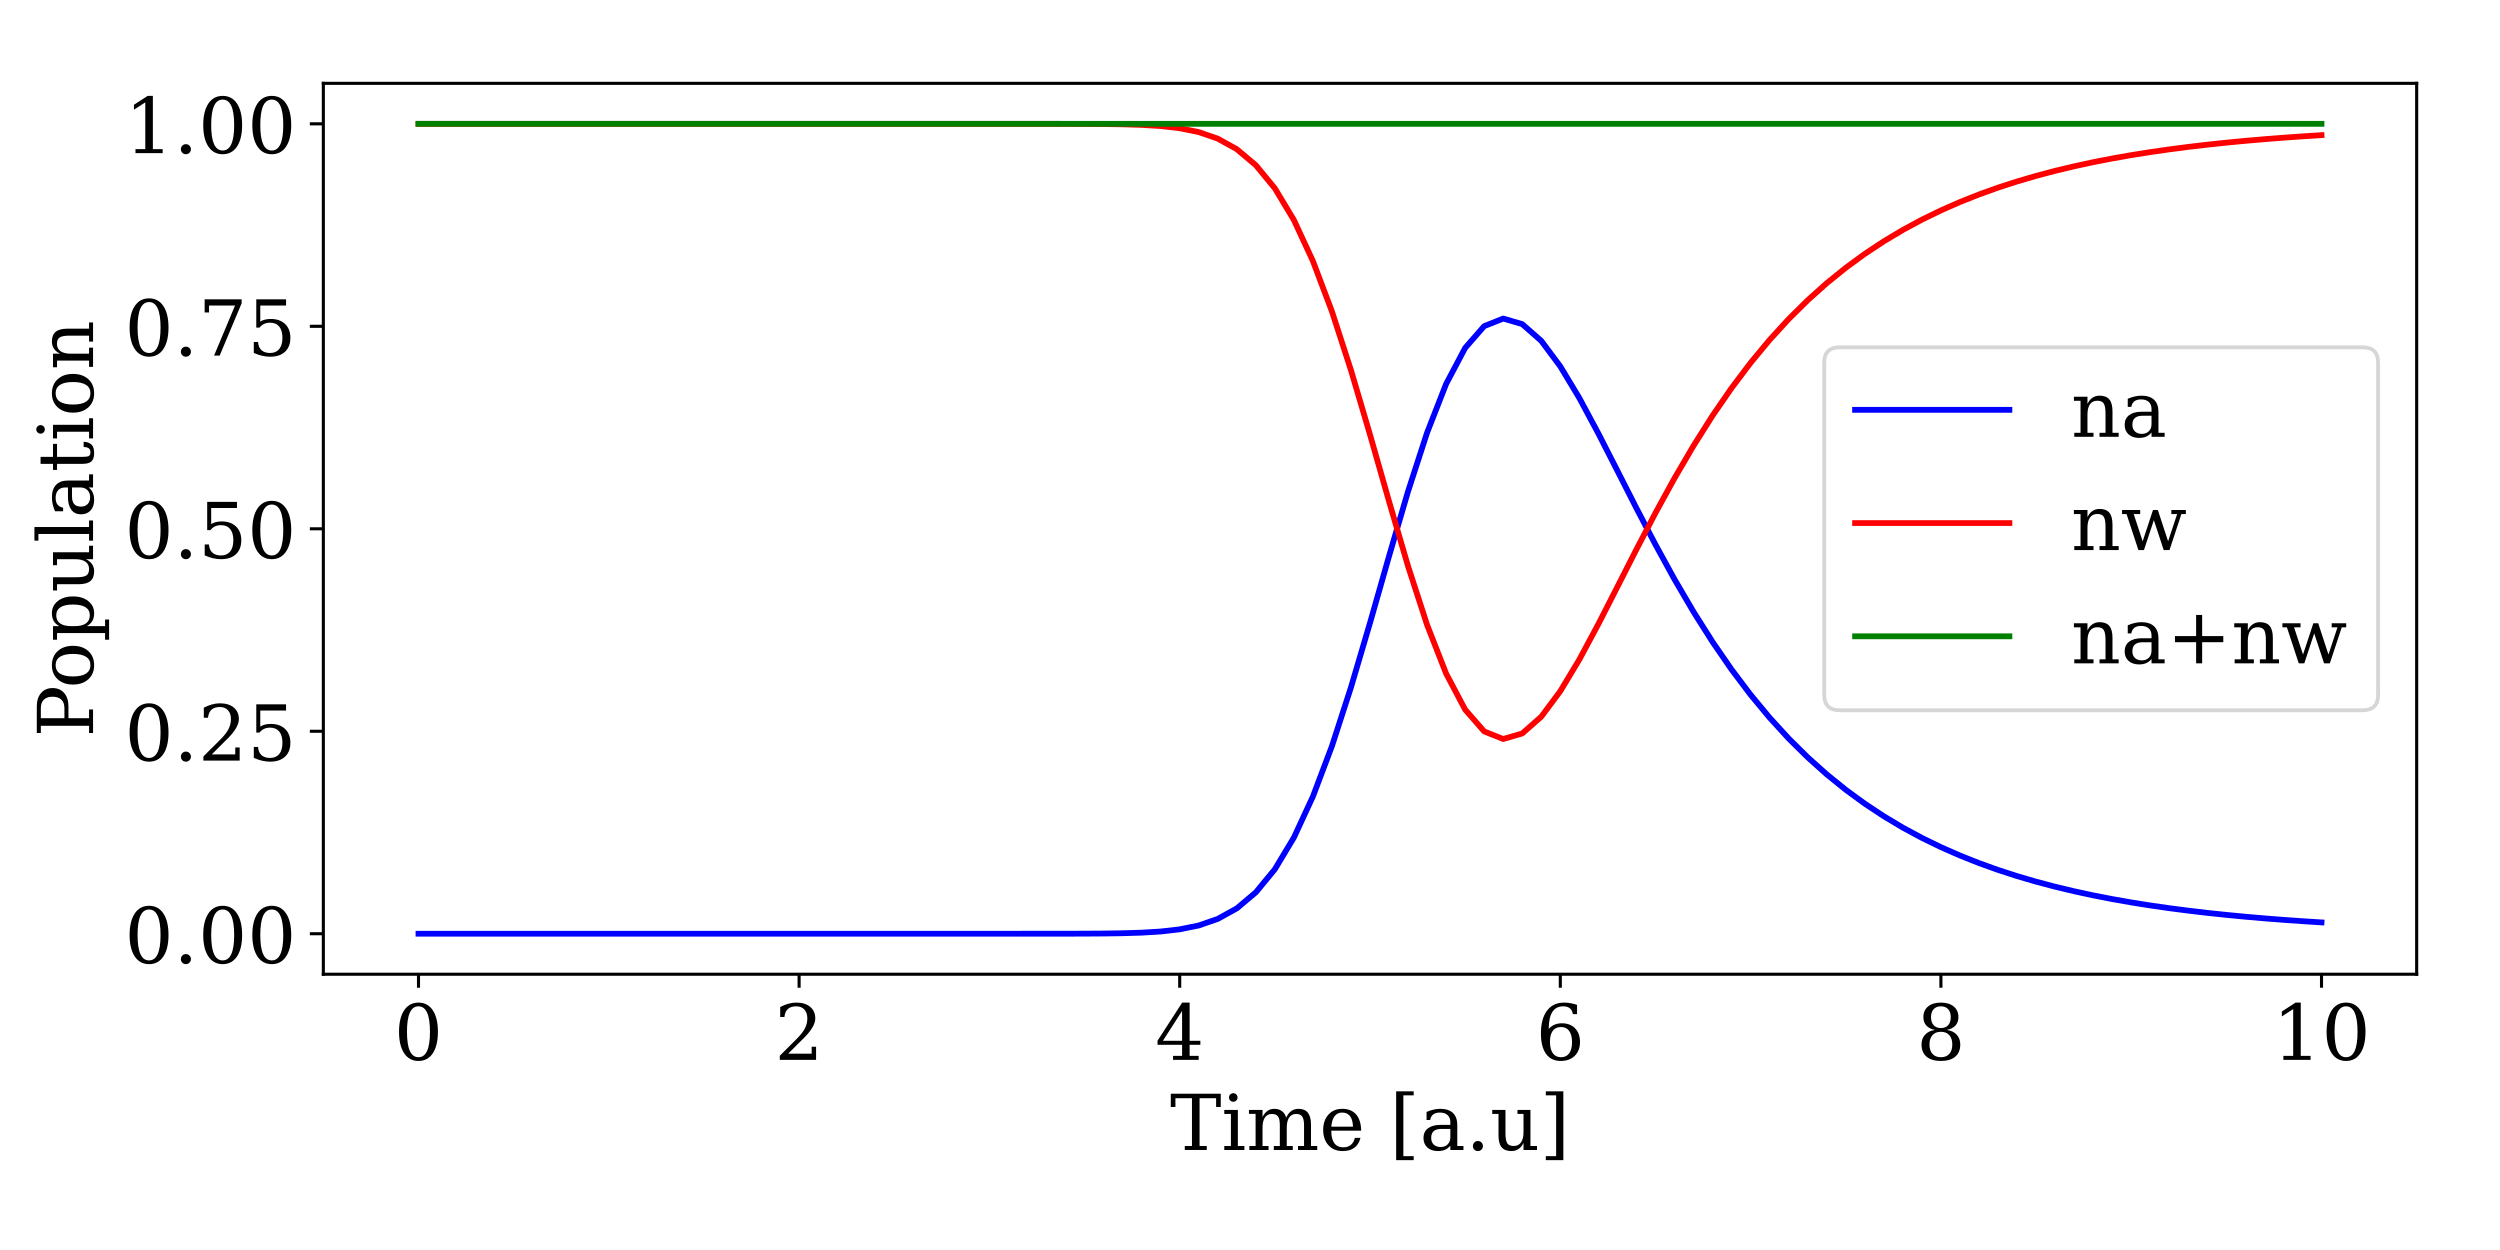
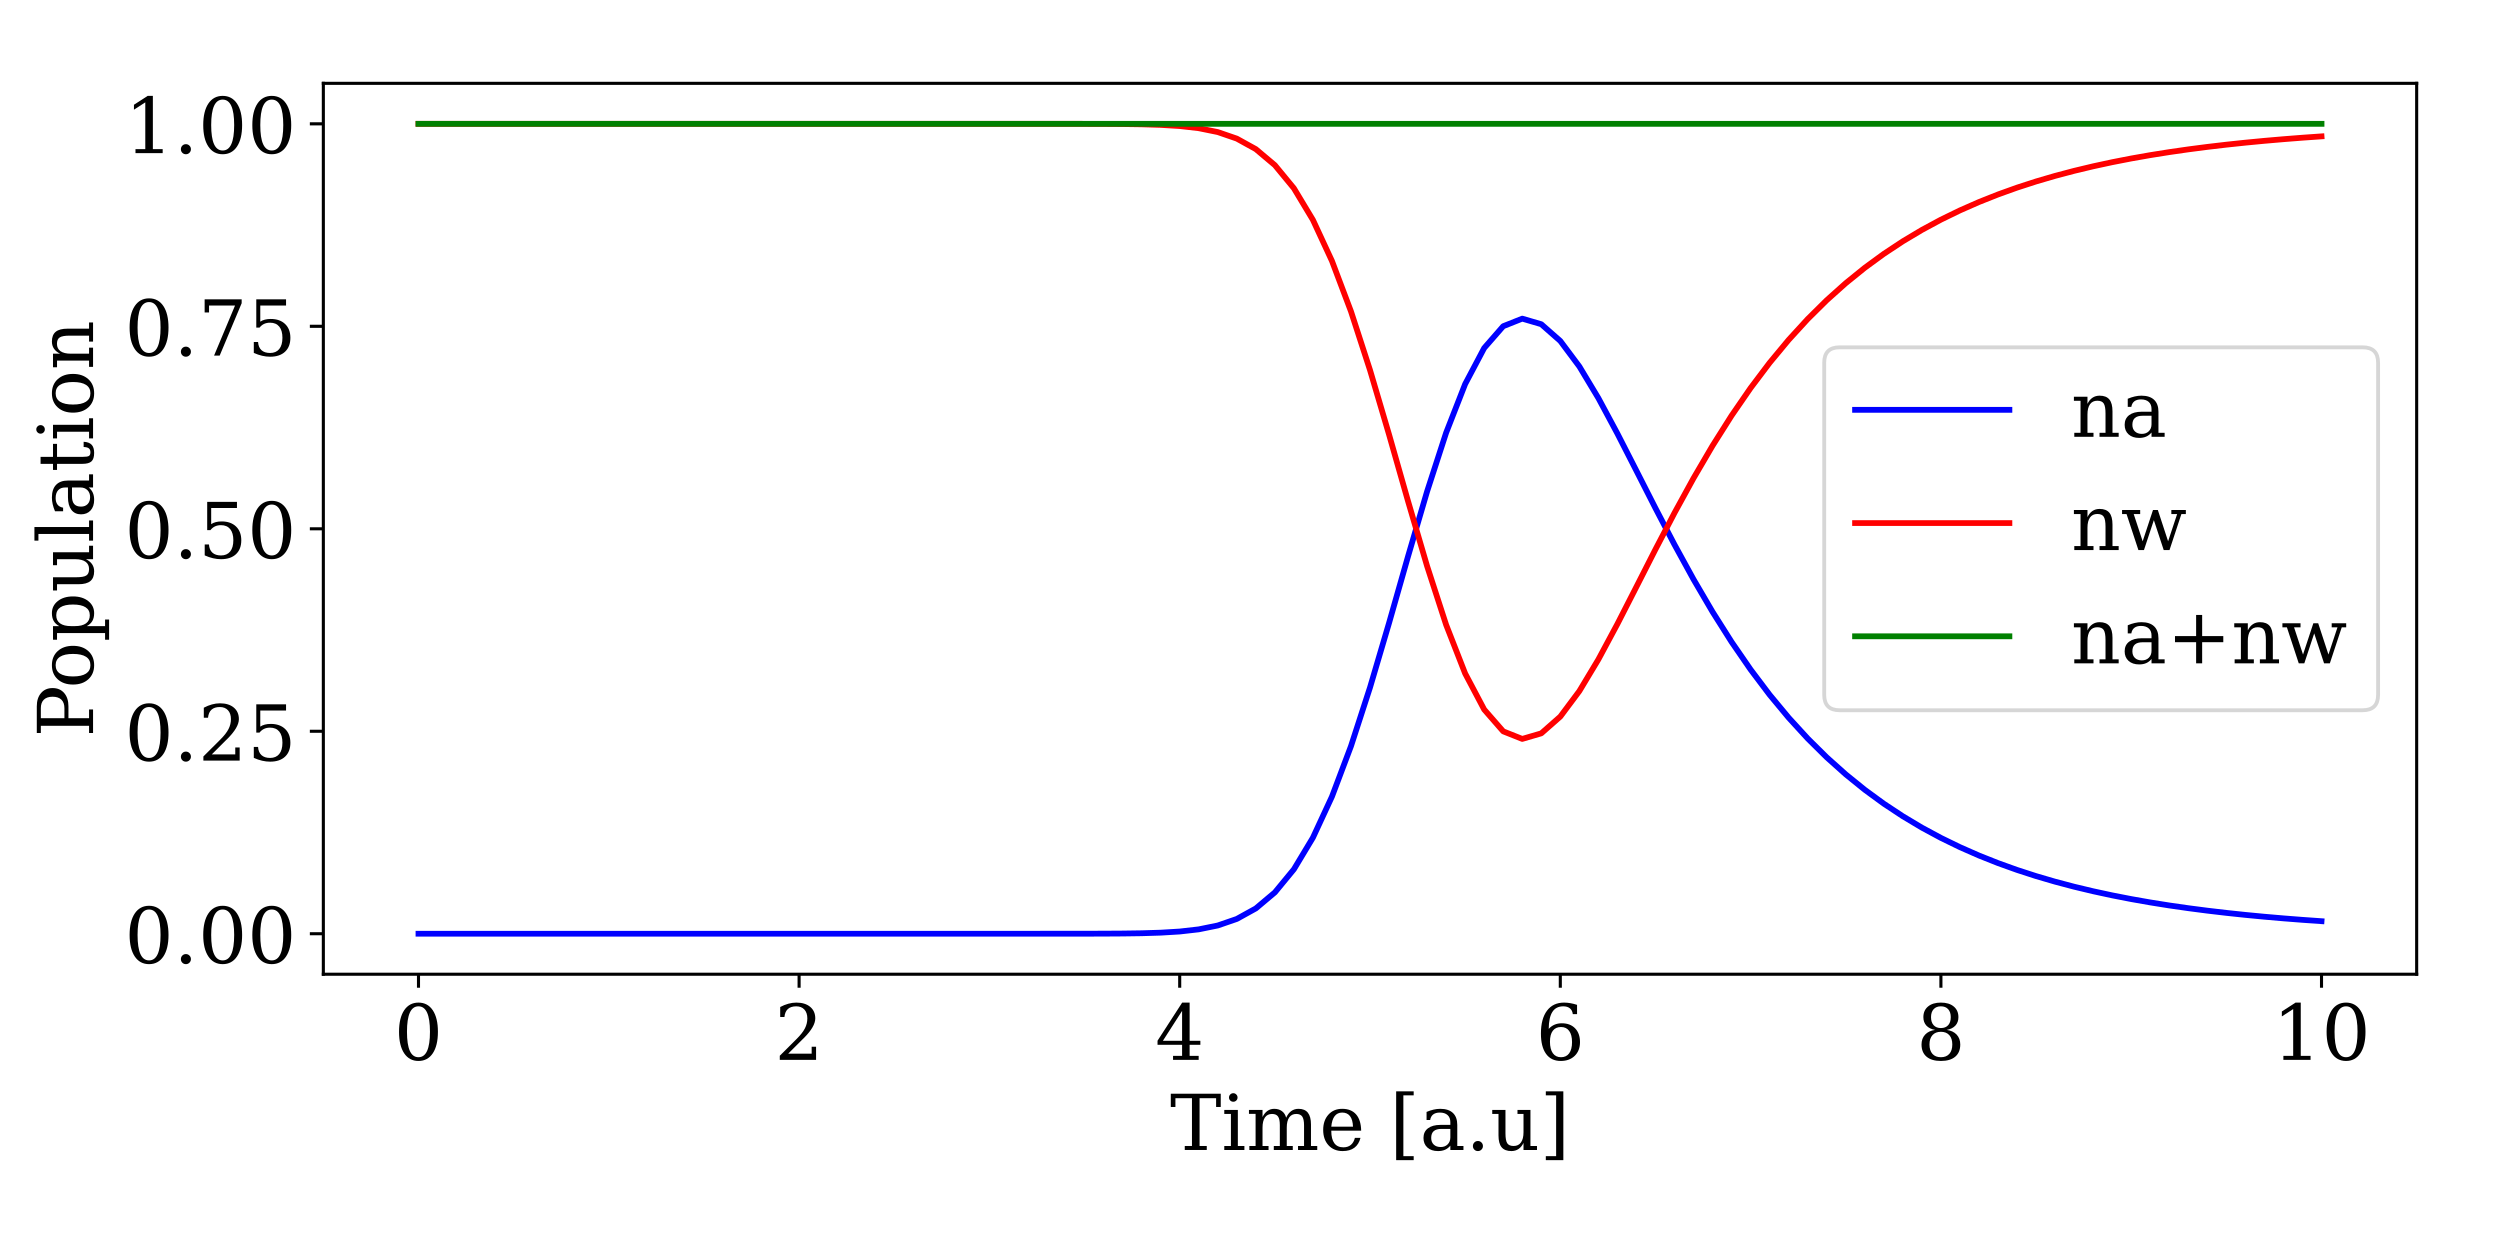
<svg xmlns="http://www.w3.org/2000/svg" xmlns:xlink="http://www.w3.org/1999/xlink" width="648pt" height="324pt" viewBox="0 0 648 324" version="1.1">
  <defs>
    <style type="text/css">*{stroke-linejoin: round; stroke-linecap: butt}</style>
  </defs>
  <g id="figure_1">
    <g id="patch_1">
      <path d="M 0 324  L 648 324  L 648 0  L 0 0  z " style="fill: #ffffff" />
    </g>
    <g id="axes_1">
      <g id="patch_2">
        <path d="M 83.81 252.52  L 626.4 252.52  L 626.4 21.6  L 83.81 21.6  z " style="fill: #ffffff" />
      </g>
      <g id="matplotlib.axis_1">
        <g id="xtick_1">
          <g id="line2d_1">
            <defs>
-               <path id="mfb47906f3f" d="M 0 0  L 0 3.5  " style="stroke: #000000; stroke-width: 0.8" />
-             </defs>
-             <g>
-               <use xlink:href="#mfb47906f3f" x="108.473" y="252.52" style="stroke: #000000; stroke-width: 0.8" />
+               <path id="m1f226ad794" d="M 0 0  L 0 3.5  " style="stroke: #000000; stroke-width: 0.8" />
+             </defs>
+             <g>
+               <use xlink:href="#m1f226ad794" x="108.473" y="252.52" style="stroke: #000000; stroke-width: 0.8" />
            </g>
          </g>
          <g id="text_1">
            <g transform="translate(102.1107 274.7169) scale(0.2 -0.2)">
              <defs>
                <path id="DejaVuSerif-30" d="M 2034 219  Q 2513 219 2750 744  Q 2988 1269 2988 2328  Q 2988 3391 2750 3916  Q 2513 4441 2034 4441  Q 1556 4441 1318 3916  Q 1081 3391 1081 2328  Q 1081 1269 1318 744  Q 1556 219 2034 219  z M 2034 -91  Q 1275 -91 848 546  Q 422 1184 422 2328  Q 422 3475 848 4112  Q 1275 4750 2034 4750  Q 2797 4750 3222 4112  Q 3647 3475 3647 2328  Q 3647 1184 3222 546  Q 2797 -91 2034 -91  z " transform="scale(0.015625)" />
              </defs>
              <use xlink:href="#DejaVuSerif-30" />
            </g>
          </g>
        </g>
        <g id="xtick_2">
          <g id="line2d_2">
            <g>
-               <use xlink:href="#mfb47906f3f" x="207.126" y="252.52" style="stroke: #000000; stroke-width: 0.8" />
+               <use xlink:href="#m1f226ad794" x="207.126" y="252.52" style="stroke: #000000; stroke-width: 0.8" />
            </g>
          </g>
          <g id="text_2">
            <g transform="translate(200.7634 274.7169) scale(0.2 -0.2)">
              <defs>
                <path id="DejaVuSerif-32" d="M 819 3553  L 469 3553  L 469 4384  Q 803 4563 1142 4656  Q 1481 4750 1806 4750  Q 2534 4750 2956 4397  Q 3378 4044 3378 3438  Q 3378 2753 2422 1800  Q 2347 1728 2309 1691  L 1131 513  L 3078 513  L 3078 1088  L 3444 1088  L 3444 0  L 434 0  L 434 341  L 1850 1753  Q 2319 2222 2519 2614  Q 2719 3006 2719 3438  Q 2719 3909 2473 4175  Q 2228 4441 1797 4441  Q 1350 4441 1106 4219  Q 863 3997 819 3553  z " transform="scale(0.015625)" />
              </defs>
              <use xlink:href="#DejaVuSerif-32" />
            </g>
          </g>
        </g>
        <g id="xtick_3">
          <g id="line2d_3">
            <g>
-               <use xlink:href="#mfb47906f3f" x="305.779" y="252.52" style="stroke: #000000; stroke-width: 0.8" />
+               <use xlink:href="#m1f226ad794" x="305.779" y="252.52" style="stroke: #000000; stroke-width: 0.8" />
            </g>
          </g>
          <g id="text_3">
            <g transform="translate(299.4161 274.7169) scale(0.2 -0.2)">
              <defs>
                <path id="DejaVuSerif-34" d="M 2234 1581  L 2234 4063  L 641 1581  L 2234 1581  z M 3609 0  L 1484 0  L 1484 331  L 2234 331  L 2234 1247  L 197 1247  L 197 1588  L 2241 4750  L 2859 4750  L 2859 1581  L 3750 1581  L 3750 1247  L 2859 1247  L 2859 331  L 3609 331  L 3609 0  z " transform="scale(0.015625)" />
              </defs>
              <use xlink:href="#DejaVuSerif-34" />
            </g>
          </g>
        </g>
        <g id="xtick_4">
          <g id="line2d_4">
            <g>
-               <use xlink:href="#mfb47906f3f" x="404.431" y="252.52" style="stroke: #000000; stroke-width: 0.8" />
+               <use xlink:href="#m1f226ad794" x="404.431" y="252.52" style="stroke: #000000; stroke-width: 0.8" />
            </g>
          </g>
          <g id="text_4">
            <g transform="translate(398.0689 274.7169) scale(0.2 -0.2)">
              <defs>
                <path id="DejaVuSerif-36" d="M 2094 219  Q 2534 219 2771 542  Q 3009 866 3009 1472  Q 3009 2078 2771 2401  Q 2534 2725 2094 2725  Q 1647 2725 1412 2412  Q 1178 2100 1178 1509  Q 1178 888 1415 553  Q 1653 219 2094 219  z M 1075 2569  Q 1288 2803 1556 2918  Q 1825 3034 2163 3034  Q 2859 3034 3264 2615  Q 3669 2197 3669 1472  Q 3669 763 3233 336  Q 2797 -91 2069 -91  Q 1278 -91 853 498  Q 428 1088 428 2181  Q 428 3406 931 4078  Q 1434 4750 2350 4750  Q 2597 4750 2869 4703  Q 3141 4656 3425 4563  L 3425 3794  L 3072 3794  Q 3034 4109 2831 4275  Q 2628 4441 2284 4441  Q 1678 4441 1381 3981  Q 1084 3522 1075 2569  z " transform="scale(0.015625)" />
              </defs>
              <use xlink:href="#DejaVuSerif-36" />
            </g>
          </g>
        </g>
        <g id="xtick_5">
          <g id="line2d_5">
            <g>
-               <use xlink:href="#mfb47906f3f" x="503.084" y="252.52" style="stroke: #000000; stroke-width: 0.8" />
+               <use xlink:href="#m1f226ad794" x="503.084" y="252.52" style="stroke: #000000; stroke-width: 0.8" />
            </g>
          </g>
          <g id="text_5">
            <g transform="translate(496.7216 274.7169) scale(0.2 -0.2)">
              <defs>
                <path id="DejaVuSerif-38" d="M 2981 1275  Q 2981 1775 2732 2051  Q 2484 2328 2034 2328  Q 1584 2328 1336 2051  Q 1088 1775 1088 1275  Q 1088 772 1336 495  Q 1584 219 2034 219  Q 2484 219 2732 495  Q 2981 772 2981 1275  z M 2853 3541  Q 2853 3966 2637 4203  Q 2422 4441 2034 4441  Q 1650 4441 1433 4203  Q 1216 3966 1216 3541  Q 1216 3113 1433 2875  Q 1650 2638 2034 2638  Q 2422 2638 2637 2875  Q 2853 3113 2853 3541  z M 2516 2484  Q 3047 2413 3344 2092  Q 3641 1772 3641 1275  Q 3641 619 3225 264  Q 2809 -91 2034 -91  Q 1263 -91 845 264  Q 428 619 428 1275  Q 428 1772 725 2092  Q 1022 2413 1556 2484  Q 1084 2569 832 2842  Q 581 3116 581 3541  Q 581 4103 968 4426  Q 1356 4750 2034 4750  Q 2713 4750 3100 4426  Q 3488 4103 3488 3541  Q 3488 3116 3236 2842  Q 2984 2569 2516 2484  z " transform="scale(0.015625)" />
              </defs>
              <use xlink:href="#DejaVuSerif-38" />
            </g>
          </g>
        </g>
        <g id="xtick_6">
          <g id="line2d_6">
            <g>
-               <use xlink:href="#mfb47906f3f" x="601.737" y="252.52" style="stroke: #000000; stroke-width: 0.8" />
+               <use xlink:href="#m1f226ad794" x="601.737" y="252.52" style="stroke: #000000; stroke-width: 0.8" />
            </g>
          </g>
          <g id="text_6">
            <g transform="translate(589.0118 274.7169) scale(0.2 -0.2)">
              <defs>
                <path id="DejaVuSerif-31" d="M 909 0  L 909 331  L 1722 331  L 1722 4213  L 781 3603  L 781 4013  L 1919 4750  L 2350 4750  L 2350 331  L 3163 331  L 3163 0  L 909 0  z " transform="scale(0.015625)" />
              </defs>
              <use xlink:href="#DejaVuSerif-31" />
              <use xlink:href="#DejaVuSerif-30" x="63.623" />
            </g>
          </g>
        </g>
        <g id="text_7">
          <g transform="translate(303.2722 298.0731) scale(0.2 -0.2)">
            <defs>
              <path id="DejaVuSerif-54" d="M 1222 0  L 1222 331  L 1819 331  L 1819 4294  L 447 4294  L 447 3566  L 63 3566  L 63 4666  L 4206 4666  L 4206 3566  L 3822 3566  L 3822 4294  L 2450 4294  L 2450 331  L 3047 331  L 3047 0  L 1222 0  z " transform="scale(0.015625)" />
              <path id="DejaVuSerif-69" d="M 622 4353  Q 622 4497 726 4603  Q 831 4709 978 4709  Q 1122 4709 1226 4603  Q 1331 4497 1331 4353  Q 1331 4206 1228 4103  Q 1125 4000 978 4000  Q 831 4000 726 4103  Q 622 4206 622 4353  z M 1356 331  L 1900 331  L 1900 0  L 231 0  L 231 331  L 781 331  L 781 2988  L 231 2988  L 231 3322  L 1356 3322  L 1356 331  z " transform="scale(0.015625)" />
              <path id="DejaVuSerif-6d" d="M 3316 2675  Q 3481 3041 3739 3227  Q 3997 3413 4341 3413  Q 4863 3413 5119 3089  Q 5375 2766 5375 2113  L 5375 331  L 5894 331  L 5894 0  L 4300 0  L 4300 331  L 4800 331  L 4800 2047  Q 4800 2556 4650 2772  Q 4500 2988 4153 2988  Q 3769 2988 3567 2697  Q 3366 2406 3366 1850  L 3366 331  L 3866 331  L 3866 0  L 2291 0  L 2291 331  L 2791 331  L 2791 2069  Q 2791 2566 2641 2777  Q 2491 2988 2144 2988  Q 1759 2988 1557 2697  Q 1356 2406 1356 1850  L 1356 331  L 1856 331  L 1856 0  L 263 0  L 263 331  L 781 331  L 781 2994  L 231 2994  L 231 3322  L 1356 3322  L 1356 2731  Q 1516 3063 1762 3238  Q 2009 3413 2322 3413  Q 2709 3413 2968 3220  Q 3228 3028 3316 2675  z " transform="scale(0.015625)" />
              <path id="DejaVuSerif-65" d="M 3469 1600  L 991 1600  L 991 1575  Q 991 903 1244 561  Q 1497 219 1991 219  Q 2369 219 2611 417  Q 2853 616 2950 1006  L 3413 1006  Q 3275 459 2904 184  Q 2534 -91 1931 -91  Q 1203 -91 761 389  Q 319 869 319 1663  Q 319 2450 753 2931  Q 1188 3413 1894 3413  Q 2647 3413 3050 2948  Q 3453 2484 3469 1600  z M 2791 1931  Q 2772 2513 2545 2808  Q 2319 3103 1894 3103  Q 1497 3103 1269 2806  Q 1041 2509 991 1931  L 2791 1931  z " transform="scale(0.015625)" />
              <path id="DejaVuSerif-20" transform="scale(0.015625)" />
              <path id="DejaVuSerif-5b" d="M 550 4863  L 2003 4863  L 2003 4531  L 1147 4531  L 1147 -513  L 2003 -513  L 2003 -844  L 550 -844  L 550 4863  z " transform="scale(0.015625)" />
              <path id="DejaVuSerif-61" d="M 2547 1044  L 2547 1747  L 1806 1747  Q 1378 1747 1168 1562  Q 959 1378 959 997  Q 959 650 1171 447  Q 1384 244 1747 244  Q 2106 244 2326 466  Q 2547 688 2547 1044  z M 3122 2075  L 3122 331  L 3634 331  L 3634 0  L 2547 0  L 2547 359  Q 2356 128 2106 18  Q 1856 -91 1522 -91  Q 969 -91 644 203  Q 319 497 319 997  Q 319 1513 691 1797  Q 1063 2081 1741 2081  L 2547 2081  L 2547 2309  Q 2547 2688 2317 2895  Q 2088 3103 1672 3103  Q 1328 3103 1125 2947  Q 922 2791 872 2484  L 575 2484  L 575 3156  Q 875 3284 1158 3348  Q 1441 3413 1709 3413  Q 2400 3413 2761 3070  Q 3122 2728 3122 2075  z " transform="scale(0.015625)" />
              <path id="DejaVuSerif-2e" d="M 603 325  Q 603 500 722 622  Q 841 744 1019 744  Q 1191 744 1312 622  Q 1434 500 1434 325  Q 1434 153 1312 31  Q 1191 -91 1019 -91  Q 841 -91 722 29  Q 603 150 603 325  z " transform="scale(0.015625)" />
              <path id="DejaVuSerif-75" d="M 2266 3322  L 3341 3322  L 3341 331  L 3884 331  L 3884 0  L 2766 0  L 2766 588  Q 2606 256 2353 82  Q 2100 -91 1766 -91  Q 1213 -91 952 223  Q 691 538 691 1209  L 691 2988  L 172 2988  L 172 3322  L 1269 3322  L 1269 1388  Q 1269 781 1417 556  Q 1566 331 1947 331  Q 2347 331 2556 625  Q 2766 919 2766 1478  L 2766 2988  L 2266 2988  L 2266 3322  z " transform="scale(0.015625)" />
              <path id="DejaVuSerif-5d" d="M 1947 4863  L 1947 -844  L 494 -844  L 494 -513  L 1350 -513  L 1350 4531  L 494 4531  L 494 4863  L 1947 4863  z " transform="scale(0.015625)" />
            </defs>
            <use xlink:href="#DejaVuSerif-54" />
            <use xlink:href="#DejaVuSerif-69" x="66.699" />
            <use xlink:href="#DejaVuSerif-6d" x="98.682" />
            <use xlink:href="#DejaVuSerif-65" x="193.506" />
            <use xlink:href="#DejaVuSerif-20" x="252.686" />
            <use xlink:href="#DejaVuSerif-5b" x="284.473" />
            <use xlink:href="#DejaVuSerif-61" x="323.486" />
            <use xlink:href="#DejaVuSerif-2e" x="383.105" />
            <use xlink:href="#DejaVuSerif-75" x="414.893" />
            <use xlink:href="#DejaVuSerif-5d" x="479.297" />
          </g>
        </g>
      </g>
      <g id="matplotlib.axis_2">
        <g id="ytick_1">
          <g id="line2d_7">
            <defs>
-               <path id="m36a057ccc3" d="M 0 0  L -3.5 0  " style="stroke: #000000; stroke-width: 0.8" />
-             </defs>
-             <g>
-               <use xlink:href="#m36a057ccc3" x="83.81" y="242.024" style="stroke: #000000; stroke-width: 0.8" />
+               <path id="mace3cd4cb2" d="M 0 0  L -3.5 0  " style="stroke: #000000; stroke-width: 0.8" />
+             </defs>
+             <g>
+               <use xlink:href="#mace3cd4cb2" x="83.81" y="242.024" style="stroke: #000000; stroke-width: 0.8" />
            </g>
          </g>
          <g id="text_8">
            <g transform="translate(32.27875 249.6221) scale(0.2 -0.2)">
              <use xlink:href="#DejaVuSerif-30" />
              <use xlink:href="#DejaVuSerif-2e" x="63.623" />
              <use xlink:href="#DejaVuSerif-30" x="95.41" />
              <use xlink:href="#DejaVuSerif-30" x="159.033" />
            </g>
          </g>
        </g>
        <g id="ytick_2">
          <g id="line2d_8">
            <g>
-               <use xlink:href="#m36a057ccc3" x="83.81" y="189.542" style="stroke: #000000; stroke-width: 0.8" />
+               <use xlink:href="#mace3cd4cb2" x="83.81" y="189.542" style="stroke: #000000; stroke-width: 0.8" />
            </g>
          </g>
          <g id="text_9">
            <g transform="translate(32.27875 197.1403) scale(0.2 -0.2)">
              <defs>
                <path id="DejaVuSerif-35" d="M 3219 4666  L 3219 4153  L 1081 4153  L 1081 2816  Q 1244 2928 1461 2984  Q 1678 3041 1947 3041  Q 2703 3041 3140 2622  Q 3578 2203 3578 1478  Q 3578 738 3136 323  Q 2694 -91 1894 -91  Q 1572 -91 1234 -12  Q 897 66 544 225  L 544 1131  L 897 1131  Q 925 688 1179 453  Q 1434 219 1894 219  Q 2388 219 2653 544  Q 2919 869 2919 1478  Q 2919 2084 2655 2407  Q 2391 2731 1894 2731  Q 1613 2731 1398 2631  Q 1184 2531 1019 2322  L 750 2322  L 750 4666  L 3219 4666  z " transform="scale(0.015625)" />
              </defs>
              <use xlink:href="#DejaVuSerif-30" />
              <use xlink:href="#DejaVuSerif-2e" x="63.623" />
              <use xlink:href="#DejaVuSerif-32" x="95.41" />
              <use xlink:href="#DejaVuSerif-35" x="159.033" />
            </g>
          </g>
        </g>
        <g id="ytick_3">
          <g id="line2d_9">
            <g>
-               <use xlink:href="#m36a057ccc3" x="83.81" y="137.06" style="stroke: #000000; stroke-width: 0.8" />
+               <use xlink:href="#mace3cd4cb2" x="83.81" y="137.06" style="stroke: #000000; stroke-width: 0.8" />
            </g>
          </g>
          <g id="text_10">
-             <g transform="translate(32.27875 144.6585) scale(0.2 -0.2)">
+             <g transform="translate(32.27875 144.6584) scale(0.2 -0.2)">
              <use xlink:href="#DejaVuSerif-30" />
              <use xlink:href="#DejaVuSerif-2e" x="63.623" />
              <use xlink:href="#DejaVuSerif-35" x="95.41" />
              <use xlink:href="#DejaVuSerif-30" x="159.033" />
            </g>
          </g>
        </g>
        <g id="ytick_4">
          <g id="line2d_10">
            <g>
-               <use xlink:href="#m36a057ccc3" x="83.81" y="84.578" style="stroke: #000000; stroke-width: 0.8" />
+               <use xlink:href="#mace3cd4cb2" x="83.81" y="84.578" style="stroke: #000000; stroke-width: 0.8" />
            </g>
          </g>
          <g id="text_11">
-             <g transform="translate(32.27875 92.17667) scale(0.2 -0.2)">
+             <g transform="translate(32.27875 92.17664) scale(0.2 -0.2)">
              <defs>
                <path id="DejaVuSerif-37" d="M 3609 4347  L 1784 0  L 1319 0  L 3059 4153  L 903 4153  L 903 3578  L 538 3578  L 538 4666  L 3609 4666  L 3609 4347  z " transform="scale(0.015625)" />
              </defs>
              <use xlink:href="#DejaVuSerif-30" />
              <use xlink:href="#DejaVuSerif-2e" x="63.623" />
              <use xlink:href="#DejaVuSerif-37" x="95.41" />
              <use xlink:href="#DejaVuSerif-35" x="159.033" />
            </g>
          </g>
        </g>
        <g id="ytick_5">
          <g id="line2d_11">
            <g>
-               <use xlink:href="#m36a057ccc3" x="83.81" y="32.096" style="stroke: #000000; stroke-width: 0.8" />
+               <use xlink:href="#mace3cd4cb2" x="83.81" y="32.096" style="stroke: #000000; stroke-width: 0.8" />
            </g>
          </g>
          <g id="text_12">
-             <g transform="translate(32.27875 39.69487) scale(0.2 -0.2)">
+             <g transform="translate(32.27875 39.69482) scale(0.2 -0.2)">
              <use xlink:href="#DejaVuSerif-31" />
              <use xlink:href="#DejaVuSerif-2e" x="63.623" />
              <use xlink:href="#DejaVuSerif-30" x="95.41" />
              <use xlink:href="#DejaVuSerif-30" x="159.033" />
            </g>
          </g>
        </g>
        <g id="text_13">
          <g transform="translate(24.11938 191.0897) rotate(-90) scale(0.2 -0.2)">
            <defs>
              <path id="DejaVuSerif-50" d="M 1581 2375  L 2406 2375  Q 2872 2375 3115 2626  Q 3359 2878 3359 3353  Q 3359 3831 3115 4081  Q 2872 4331 2406 4331  L 1581 4331  L 1581 2375  z M 353 0  L 353 331  L 947 331  L 947 4331  L 353 4331  L 353 4666  L 2559 4666  Q 3259 4666 3668 4311  Q 4078 3956 4078 3353  Q 4078 2753 3668 2397  Q 3259 2041 2559 2041  L 1581 2041  L 1581 331  L 2303 331  L 2303 0  L 353 0  z " transform="scale(0.015625)" />
              <path id="DejaVuSerif-6f" d="M 1925 219  Q 2388 219 2623 584  Q 2859 950 2859 1663  Q 2859 2375 2623 2739  Q 2388 3103 1925 3103  Q 1463 3103 1227 2739  Q 991 2375 991 1663  Q 991 950 1228 584  Q 1466 219 1925 219  z M 1925 -91  Q 1200 -91 759 389  Q 319 869 319 1663  Q 319 2456 758 2934  Q 1197 3413 1925 3413  Q 2653 3413 3092 2934  Q 3531 2456 3531 1663  Q 3531 869 3092 389  Q 2653 -91 1925 -91  z " transform="scale(0.015625)" />
              <path id="DejaVuSerif-70" d="M 1313 1825  L 1313 1497  Q 1313 897 1542 583  Q 1772 269 2209 269  Q 2650 269 2876 622  Q 3103 975 3103 1663  Q 3103 2353 2876 2703  Q 2650 3053 2209 3053  Q 1772 3053 1542 2737  Q 1313 2422 1313 1825  z M 738 2988  L 184 2988  L 184 3322  L 1313 3322  L 1313 2803  Q 1481 3116 1742 3264  Q 2003 3413 2388 3413  Q 3000 3413 3387 2928  Q 3775 2444 3775 1663  Q 3775 881 3387 395  Q 3000 -91 2388 -91  Q 2003 -91 1742 57  Q 1481 206 1313 519  L 1313 -997  L 1856 -997  L 1856 -1331  L 184 -1331  L 184 -997  L 738 -997  L 738 2988  z " transform="scale(0.015625)" />
              <path id="DejaVuSerif-6c" d="M 1313 331  L 1856 331  L 1856 0  L 184 0  L 184 331  L 738 331  L 738 4531  L 184 4531  L 184 4863  L 1313 4863  L 1313 331  z " transform="scale(0.015625)" />
              <path id="DejaVuSerif-74" d="M 691 2988  L 184 2988  L 184 3322  L 691 3322  L 691 4353  L 1269 4353  L 1269 3322  L 2350 3322  L 2350 2988  L 1269 2988  L 1269 878  Q 1269 456 1350 337  Q 1431 219 1650 219  Q 1875 219 1978 351  Q 2081 484 2088 781  L 2522 781  Q 2497 328 2275 118  Q 2053 -91 1600 -91  Q 1103 -91 897 129  Q 691 350 691 878  L 691 2988  z " transform="scale(0.015625)" />
              <path id="DejaVuSerif-6e" d="M 263 0  L 263 331  L 781 331  L 781 2988  L 231 2988  L 231 3322  L 1356 3322  L 1356 2731  Q 1516 3069 1770 3241  Q 2025 3413 2363 3413  Q 2913 3413 3172 3097  Q 3431 2781 3431 2113  L 3431 331  L 3944 331  L 3944 0  L 2356 0  L 2356 331  L 2853 331  L 2853 1931  Q 2853 2541 2703 2767  Q 2553 2994 2175 2994  Q 1775 2994 1565 2701  Q 1356 2409 1356 1850  L 1356 331  L 1856 331  L 1856 0  L 263 0  z " transform="scale(0.015625)" />
            </defs>
            <use xlink:href="#DejaVuSerif-50" />
            <use xlink:href="#DejaVuSerif-6f" x="63.285" />
            <use xlink:href="#DejaVuSerif-70" x="123.49" />
            <use xlink:href="#DejaVuSerif-75" x="187.504" />
            <use xlink:href="#DejaVuSerif-6c" x="251.908" />
            <use xlink:href="#DejaVuSerif-61" x="283.891" />
            <use xlink:href="#DejaVuSerif-74" x="343.51" />
            <use xlink:href="#DejaVuSerif-69" x="383.695" />
            <use xlink:href="#DejaVuSerif-6f" x="415.678" />
            <use xlink:href="#DejaVuSerif-6e" x="475.883" />
          </g>
        </g>
      </g>
      <g id="line2d_12">
-         <path d="M 108.473 242.024  L 113.406 242.024  L 118.338 242.024  L 123.271 242.024  L 128.204 242.024  L 133.136 242.024  L 138.069 242.024  L 143.002 242.024  L 147.934 242.024  L 152.867 242.024  L 157.8 242.024  L 162.732 242.024  L 167.665 242.024  L 172.597 242.024  L 177.53 242.024  L 182.463 242.024  L 187.395 242.024  L 192.328 242.024  L 197.261 242.024  L 202.193 242.024  L 207.126 242.024  L 212.059 242.024  L 216.991 242.024  L 221.924 242.024  L 226.856 242.024  L 231.789 242.024  L 236.722 242.024  L 241.654 242.024  L 246.587 242.024  L 251.52 242.024  L 256.452 242.023  L 261.385 242.023  L 266.318 242.022  L 271.25 242.02  L 276.183 242.015  L 281.115 242.001  L 286.048 241.968  L 290.981 241.896  L 295.913 241.746  L 300.846 241.448  L 305.779 240.885  L 310.711 239.882  L 315.644 238.182  L 320.577 235.455  L 325.509 231.3  L 330.442 225.308  L 335.374 217.099  L 340.307 206.453  L 345.24 193.38  L 350.172 178.157  L 355.105 161.456  L 360.038 144.163  L 364.97 127.348  L 369.903 112.149  L 374.836 99.519  L 379.768 90.187  L 384.701 84.535  L 389.633 82.568  L 394.566 84.012  L 399.499 88.353  L 404.431 94.971  L 409.364 103.172  L 414.297 112.365  L 419.229 122.018  L 424.162 131.717  L 429.095 141.163  L 434.027 150.157  L 438.96 158.582  L 443.892 166.383  L 448.825 173.545  L 453.758 180.084  L 458.69 186.028  L 463.623 191.419  L 468.556 196.301  L 473.488 200.717  L 478.421 204.709  L 483.354 208.316  L 488.286 211.575  L 493.219 214.52  L 498.151 217.18  L 503.084 219.582  L 508.017 221.752  L 512.949 223.713  L 517.882 225.483  L 522.815 227.083  L 527.747 228.528  L 532.68 229.833  L 537.613 231.012  L 542.545 232.077  L 547.478 233.039  L 552.41 233.908  L 557.343 234.693  L 562.276 235.402  L 567.208 236.042  L 572.141 236.621  L 577.074 237.143  L 582.006 237.615  L 586.939 238.041  L 591.872 238.427  L 596.804 238.774  L 601.737 239.089  " clip-path="url(#pc6c1d39808)" style="fill: none; stroke: #0000ff; stroke-width: 1.5; stroke-linecap: square" />
+         <path d="M 108.473 242.024  L 113.406 242.024  L 118.338 242.024  L 123.271 242.024  L 128.204 242.024  L 133.136 242.024  L 138.069 242.024  L 143.002 242.024  L 147.934 242.024  L 152.867 242.024  L 157.8 242.024  L 162.732 242.024  L 167.665 242.024  L 172.597 242.024  L 177.53 242.024  L 182.463 242.024  L 187.395 242.024  L 192.328 242.024  L 197.261 242.024  L 202.193 242.024  L 207.126 242.024  L 212.059 242.024  L 216.991 242.024  L 221.924 242.024  L 226.856 242.024  L 231.789 242.024  L 236.722 242.024  L 241.654 242.024  L 246.587 242.024  L 251.52 242.024  L 256.452 242.024  L 261.385 242.024  L 266.318 242.023  L 271.25 242.022  L 276.183 242.02  L 281.115 242.015  L 286.048 242.001  L 290.981 241.969  L 295.913 241.897  L 300.846 241.747  L 305.779 241.45  L 310.711 240.889  L 315.644 239.887  L 320.577 238.191  L 325.509 235.466  L 330.442 231.316  L 335.374 225.324  L 340.307 217.123  L 345.24 206.482  L 350.172 193.407  L 355.105 178.201  L 360.038 161.495  L 364.97 144.193  L 369.903 127.384  L 374.836 112.173  L 379.768 99.544  L 384.701 90.213  L 389.633 84.555  L 394.566 82.593  L 399.499 84.037  L 404.431 88.379  L 409.364 94.985  L 414.297 103.189  L 419.229 112.379  L 424.162 122.029  L 429.095 131.725  L 434.027 141.17  L 438.96 150.164  L 443.892 158.589  L 448.825 166.39  L 453.758 173.551  L 458.69 180.088  L 463.623 186.032  L 468.556 191.423  L 473.488 196.305  L 478.421 200.72  L 483.354 204.712  L 488.286 208.319  L 493.219 211.578  L 498.151 214.522  L 503.084 217.182  L 508.017 219.584  L 512.949 221.754  L 517.882 223.714  L 522.815 225.485  L 527.747 227.085  L 532.68 228.529  L 537.613 229.834  L 542.545 231.013  L 547.478 232.078  L 552.41 233.04  L 557.343 233.909  L 562.276 234.694  L 567.208 235.402  L 572.141 236.043  L 577.074 236.621  L 582.006 237.144  L 586.939 237.616  L 591.872 238.042  L 596.804 238.427  L 601.737 238.775  " clip-path="url(#p3b88f21769)" style="fill: none; stroke: #0000ff; stroke-width: 1.5; stroke-linecap: square" />
      </g>
      <g id="line2d_13">
-         <path d="M 108.473 32.096  L 113.406 32.096  L 118.338 32.096  L 123.271 32.096  L 128.204 32.096  L 133.136 32.096  L 138.069 32.096  L 143.002 32.096  L 147.934 32.096  L 152.867 32.096  L 157.8 32.096  L 162.732 32.096  L 167.665 32.096  L 172.597 32.096  L 177.53 32.096  L 182.463 32.096  L 187.395 32.096  L 192.328 32.096  L 197.261 32.096  L 202.193 32.096  L 207.126 32.096  L 212.059 32.096  L 216.991 32.096  L 221.924 32.096  L 226.856 32.096  L 231.789 32.096  L 236.722 32.096  L 241.654 32.096  L 246.587 32.096  L 251.52 32.096  L 256.452 32.097  L 261.385 32.097  L 266.318 32.098  L 271.25 32.1  L 276.183 32.106  L 281.115 32.119  L 286.048 32.152  L 290.981 32.224  L 295.913 32.374  L 300.846 32.672  L 305.779 33.236  L 310.711 34.239  L 315.644 35.938  L 320.577 38.665  L 325.509 42.82  L 330.442 48.812  L 335.374 57.021  L 340.307 67.667  L 345.24 80.74  L 350.172 95.963  L 355.105 112.664  L 360.038 129.957  L 364.97 146.772  L 369.903 161.971  L 374.836 174.601  L 379.768 183.933  L 384.701 189.585  L 389.633 191.552  L 394.566 190.108  L 399.499 185.767  L 404.431 179.149  L 409.364 170.948  L 414.297 161.755  L 419.229 152.102  L 424.162 142.403  L 429.095 132.957  L 434.027 123.963  L 438.96 115.538  L 443.892 107.737  L 448.825 100.575  L 453.758 94.036  L 458.69 88.092  L 463.623 82.701  L 468.556 77.819  L 473.488 73.403  L 478.421 69.411  L 483.354 65.804  L 488.286 62.545  L 493.219 59.6  L 498.151 56.94  L 503.084 54.538  L 508.017 52.368  L 512.949 50.407  L 517.882 48.637  L 522.815 47.037  L 527.747 45.592  L 532.68 44.287  L 537.613 43.108  L 542.545 42.043  L 547.478 41.081  L 552.41 40.212  L 557.343 39.427  L 562.276 38.718  L 567.208 38.078  L 572.141 37.499  L 577.074 36.977  L 582.006 36.505  L 586.939 36.079  L 591.872 35.693  L 596.804 35.346  L 601.737 35.031  " clip-path="url(#pc6c1d39808)" style="fill: none; stroke: #ff0000; stroke-width: 1.5; stroke-linecap: square" />
+         <path d="M 108.473 32.096  L 113.406 32.096  L 118.338 32.096  L 123.271 32.096  L 128.204 32.096  L 133.136 32.096  L 138.069 32.096  L 143.002 32.096  L 147.934 32.096  L 152.867 32.096  L 157.8 32.096  L 162.732 32.096  L 167.665 32.096  L 172.597 32.096  L 177.53 32.096  L 182.463 32.096  L 187.395 32.096  L 192.328 32.096  L 197.261 32.096  L 202.193 32.096  L 207.126 32.096  L 212.059 32.096  L 216.991 32.096  L 221.924 32.096  L 226.856 32.096  L 231.789 32.096  L 236.722 32.096  L 241.654 32.096  L 246.587 32.096  L 251.52 32.096  L 256.452 32.096  L 261.385 32.097  L 266.318 32.097  L 271.25 32.098  L 276.183 32.1  L 281.115 32.105  L 286.048 32.119  L 290.981 32.151  L 295.913 32.223  L 300.846 32.373  L 305.779 32.67  L 310.711 33.231  L 315.644 34.233  L 320.577 35.929  L 325.509 38.654  L 330.442 42.804  L 335.374 48.796  L 340.307 56.997  L 345.24 67.638  L 350.172 80.713  L 355.105 95.919  L 360.038 112.625  L 364.97 129.927  L 369.903 146.736  L 374.836 161.947  L 379.768 174.576  L 384.701 183.907  L 389.633 189.565  L 394.566 191.527  L 399.499 190.083  L 404.431 185.741  L 409.364 179.135  L 414.297 170.931  L 419.229 161.741  L 424.162 152.092  L 429.095 142.395  L 434.027 132.95  L 438.96 123.956  L 443.892 115.531  L 448.825 107.73  L 453.758 100.569  L 458.69 94.032  L 463.623 88.088  L 468.556 82.697  L 473.488 77.815  L 478.421 73.4  L 483.354 69.408  L 488.286 65.801  L 493.219 62.542  L 498.151 59.598  L 503.084 56.938  L 508.017 54.536  L 512.949 52.366  L 517.882 50.406  L 522.815 48.635  L 527.747 47.035  L 532.68 45.591  L 537.613 44.286  L 542.545 43.107  L 547.478 42.042  L 552.41 41.08  L 557.343 40.211  L 562.276 39.427  L 567.208 38.718  L 572.141 38.077  L 577.074 37.499  L 582.006 36.976  L 586.939 36.504  L 591.872 36.078  L 596.804 35.693  L 601.737 35.345  " clip-path="url(#p3b88f21769)" style="fill: none; stroke: #ff0000; stroke-width: 1.5; stroke-linecap: square" />
      </g>
      <g id="line2d_14">
-         <path d="M 108.473 32.096  L 113.406 32.096  L 118.338 32.096  L 123.271 32.096  L 128.204 32.096  L 133.136 32.096  L 138.069 32.096  L 143.002 32.096  L 147.934 32.096  L 152.867 32.096  L 157.8 32.096  L 162.732 32.096  L 167.665 32.096  L 172.597 32.096  L 177.53 32.096  L 182.463 32.096  L 187.395 32.096  L 192.328 32.096  L 197.261 32.096  L 202.193 32.096  L 207.126 32.096  L 212.059 32.096  L 216.991 32.096  L 221.924 32.096  L 226.856 32.096  L 231.789 32.096  L 236.722 32.096  L 241.654 32.096  L 246.587 32.096  L 251.52 32.096  L 256.452 32.096  L 261.385 32.096  L 266.318 32.096  L 271.25 32.096  L 276.183 32.096  L 281.115 32.096  L 286.048 32.096  L 290.981 32.096  L 295.913 32.096  L 300.846 32.096  L 305.779 32.096  L 310.711 32.096  L 315.644 32.096  L 320.577 32.096  L 325.509 32.096  L 330.442 32.096  L 335.374 32.096  L 340.307 32.096  L 345.24 32.096  L 350.172 32.096  L 355.105 32.096  L 360.038 32.096  L 364.97 32.096  L 369.903 32.096  L 374.836 32.096  L 379.768 32.096  L 384.701 32.096  L 389.633 32.096  L 394.566 32.096  L 399.499 32.096  L 404.431 32.096  L 409.364 32.096  L 414.297 32.096  L 419.229 32.096  L 424.162 32.096  L 429.095 32.096  L 434.027 32.096  L 438.96 32.096  L 443.892 32.096  L 448.825 32.096  L 453.758 32.096  L 458.69 32.096  L 463.623 32.096  L 468.556 32.096  L 473.488 32.096  L 478.421 32.096  L 483.354 32.096  L 488.286 32.096  L 493.219 32.096  L 498.151 32.096  L 503.084 32.096  L 508.017 32.096  L 512.949 32.096  L 517.882 32.096  L 522.815 32.096  L 527.747 32.096  L 532.68 32.096  L 537.613 32.096  L 542.545 32.096  L 547.478 32.096  L 552.41 32.096  L 557.343 32.096  L 562.276 32.096  L 567.208 32.096  L 572.141 32.096  L 577.074 32.096  L 582.006 32.096  L 586.939 32.096  L 591.872 32.096  L 596.804 32.096  L 601.737 32.096  " clip-path="url(#pc6c1d39808)" style="fill: none; stroke: #008000; stroke-width: 1.5; stroke-linecap: square" />
+         <path d="M 108.473 32.096  L 113.406 32.096  L 118.338 32.096  L 123.271 32.096  L 128.204 32.096  L 133.136 32.096  L 138.069 32.096  L 143.002 32.096  L 147.934 32.096  L 152.867 32.096  L 157.8 32.096  L 162.732 32.096  L 167.665 32.096  L 172.597 32.096  L 177.53 32.096  L 182.463 32.096  L 187.395 32.096  L 192.328 32.096  L 197.261 32.096  L 202.193 32.096  L 207.126 32.096  L 212.059 32.096  L 216.991 32.096  L 221.924 32.096  L 226.856 32.096  L 231.789 32.096  L 236.722 32.096  L 241.654 32.096  L 246.587 32.096  L 251.52 32.096  L 256.452 32.096  L 261.385 32.096  L 266.318 32.096  L 271.25 32.096  L 276.183 32.096  L 281.115 32.096  L 286.048 32.096  L 290.981 32.096  L 295.913 32.096  L 300.846 32.096  L 305.779 32.096  L 310.711 32.096  L 315.644 32.096  L 320.577 32.096  L 325.509 32.096  L 330.442 32.096  L 335.374 32.096  L 340.307 32.096  L 345.24 32.096  L 350.172 32.096  L 355.105 32.096  L 360.038 32.096  L 364.97 32.096  L 369.903 32.096  L 374.836 32.096  L 379.768 32.096  L 384.701 32.096  L 389.633 32.096  L 394.566 32.096  L 399.499 32.096  L 404.431 32.096  L 409.364 32.096  L 414.297 32.096  L 419.229 32.096  L 424.162 32.096  L 429.095 32.096  L 434.027 32.096  L 438.96 32.096  L 443.892 32.096  L 448.825 32.096  L 453.758 32.096  L 458.69 32.096  L 463.623 32.096  L 468.556 32.096  L 473.488 32.096  L 478.421 32.096  L 483.354 32.096  L 488.286 32.096  L 493.219 32.096  L 498.151 32.096  L 503.084 32.096  L 508.017 32.096  L 512.949 32.096  L 517.882 32.096  L 522.815 32.096  L 527.747 32.096  L 532.68 32.096  L 537.613 32.096  L 542.545 32.096  L 547.478 32.096  L 552.41 32.096  L 557.343 32.096  L 562.276 32.096  L 567.208 32.096  L 572.141 32.096  L 577.074 32.096  L 582.006 32.096  L 586.939 32.096  L 591.872 32.096  L 596.804 32.096  L 601.737 32.096  " clip-path="url(#p3b88f21769)" style="fill: none; stroke: #008000; stroke-width: 1.5; stroke-linecap: square" />
      </g>
      <g id="patch_3">
        <path d="M 83.81 252.52  L 83.81 21.6  " style="fill: none; stroke: #000000; stroke-width: 0.8; stroke-linejoin: miter; stroke-linecap: square" />
      </g>
      <g id="patch_4">
        <path d="M 626.4 252.52  L 626.4 21.6  " style="fill: none; stroke: #000000; stroke-width: 0.8; stroke-linejoin: miter; stroke-linecap: square" />
      </g>
      <g id="patch_5">
        <path d="M 83.81 252.52  L 626.4 252.52  " style="fill: none; stroke: #000000; stroke-width: 0.8; stroke-linejoin: miter; stroke-linecap: square" />
      </g>
      <g id="patch_6">
        <path d="M 83.81 21.6  L 626.4 21.6  " style="fill: none; stroke: #000000; stroke-width: 0.8; stroke-linejoin: miter; stroke-linecap: square" />
      </g>
      <g id="legend_1">
        <g id="patch_7">
          <path d="M 476.834 184.094  L 612.4 184.094  Q 616.4 184.094 616.4 180.094  L 616.4 94.026  Q 616.4 90.026 612.4 90.026  L 476.834 90.026  Q 472.834 90.026 472.834 94.026  L 472.834 180.094  Q 472.834 184.094 476.834 184.094  z " style="fill: #ffffff; opacity: 0.8; stroke: #cccccc; stroke-linejoin: miter" />
        </g>
        <g id="line2d_15">
          <path d="M 480.834 106.222  L 500.834 106.222  L 520.834 106.222  " style="fill: none; stroke: #0000ff; stroke-width: 1.5; stroke-linecap: square" />
        </g>
        <g id="text_14">
          <g transform="translate(536.8344 113.2225) scale(0.2 -0.2)">
            <use xlink:href="#DejaVuSerif-6e" />
            <use xlink:href="#DejaVuSerif-61" x="64.404" />
          </g>
        </g>
        <g id="line2d_16">
          <path d="M 480.834 135.579  L 500.834 135.579  L 520.834 135.579  " style="fill: none; stroke: #ff0000; stroke-width: 1.5; stroke-linecap: square" />
        </g>
        <g id="text_15">
          <g transform="translate(536.8344 142.5788) scale(0.2 -0.2)">
            <defs>
              <path id="DejaVuSerif-77" d="M 3072 3322  L 3922 728  L 4672 2988  L 4191 2988  L 4191 3322  L 5394 3322  L 5394 2988  L 5025 2988  L 4038 0  L 3559 0  L 2741 2484  L 1919 0  L 1459 0  L 475 2988  L 103 2988  L 103 3322  L 1606 3322  L 1606 2988  L 1069 2988  L 1813 728  L 2669 3322  L 3072 3322  z " transform="scale(0.015625)" />
            </defs>
            <use xlink:href="#DejaVuSerif-6e" />
            <use xlink:href="#DejaVuSerif-77" x="64.404" />
          </g>
        </g>
        <g id="line2d_17">
          <path d="M 480.834 164.935  L 500.834 164.935  L 520.834 164.935  " style="fill: none; stroke: #008000; stroke-width: 1.5; stroke-linecap: square" />
        </g>
        <g id="text_16">
          <g transform="translate(536.8344 171.935) scale(0.2 -0.2)">
            <defs>
              <path id="DejaVuSerif-2b" d="M 2931 4013  L 2931 2259  L 4684 2259  L 4684 1753  L 2931 1753  L 2931 0  L 2431 0  L 2431 1753  L 678 1753  L 678 2259  L 2431 2259  L 2431 4013  L 2931 4013  z " transform="scale(0.015625)" />
            </defs>
            <use xlink:href="#DejaVuSerif-6e" />
            <use xlink:href="#DejaVuSerif-61" x="64.404" />
            <use xlink:href="#DejaVuSerif-2b" x="124.023" />
            <use xlink:href="#DejaVuSerif-6e" x="207.812" />
            <use xlink:href="#DejaVuSerif-77" x="272.217" />
          </g>
        </g>
      </g>
    </g>
  </g>
  <defs>
-     <clipPath id="pc6c1d39808">
+     <clipPath id="p3b88f21769">
      <rect x="83.81" y="21.6" width="542.59" height="230.92" />
    </clipPath>
  </defs>
</svg>
